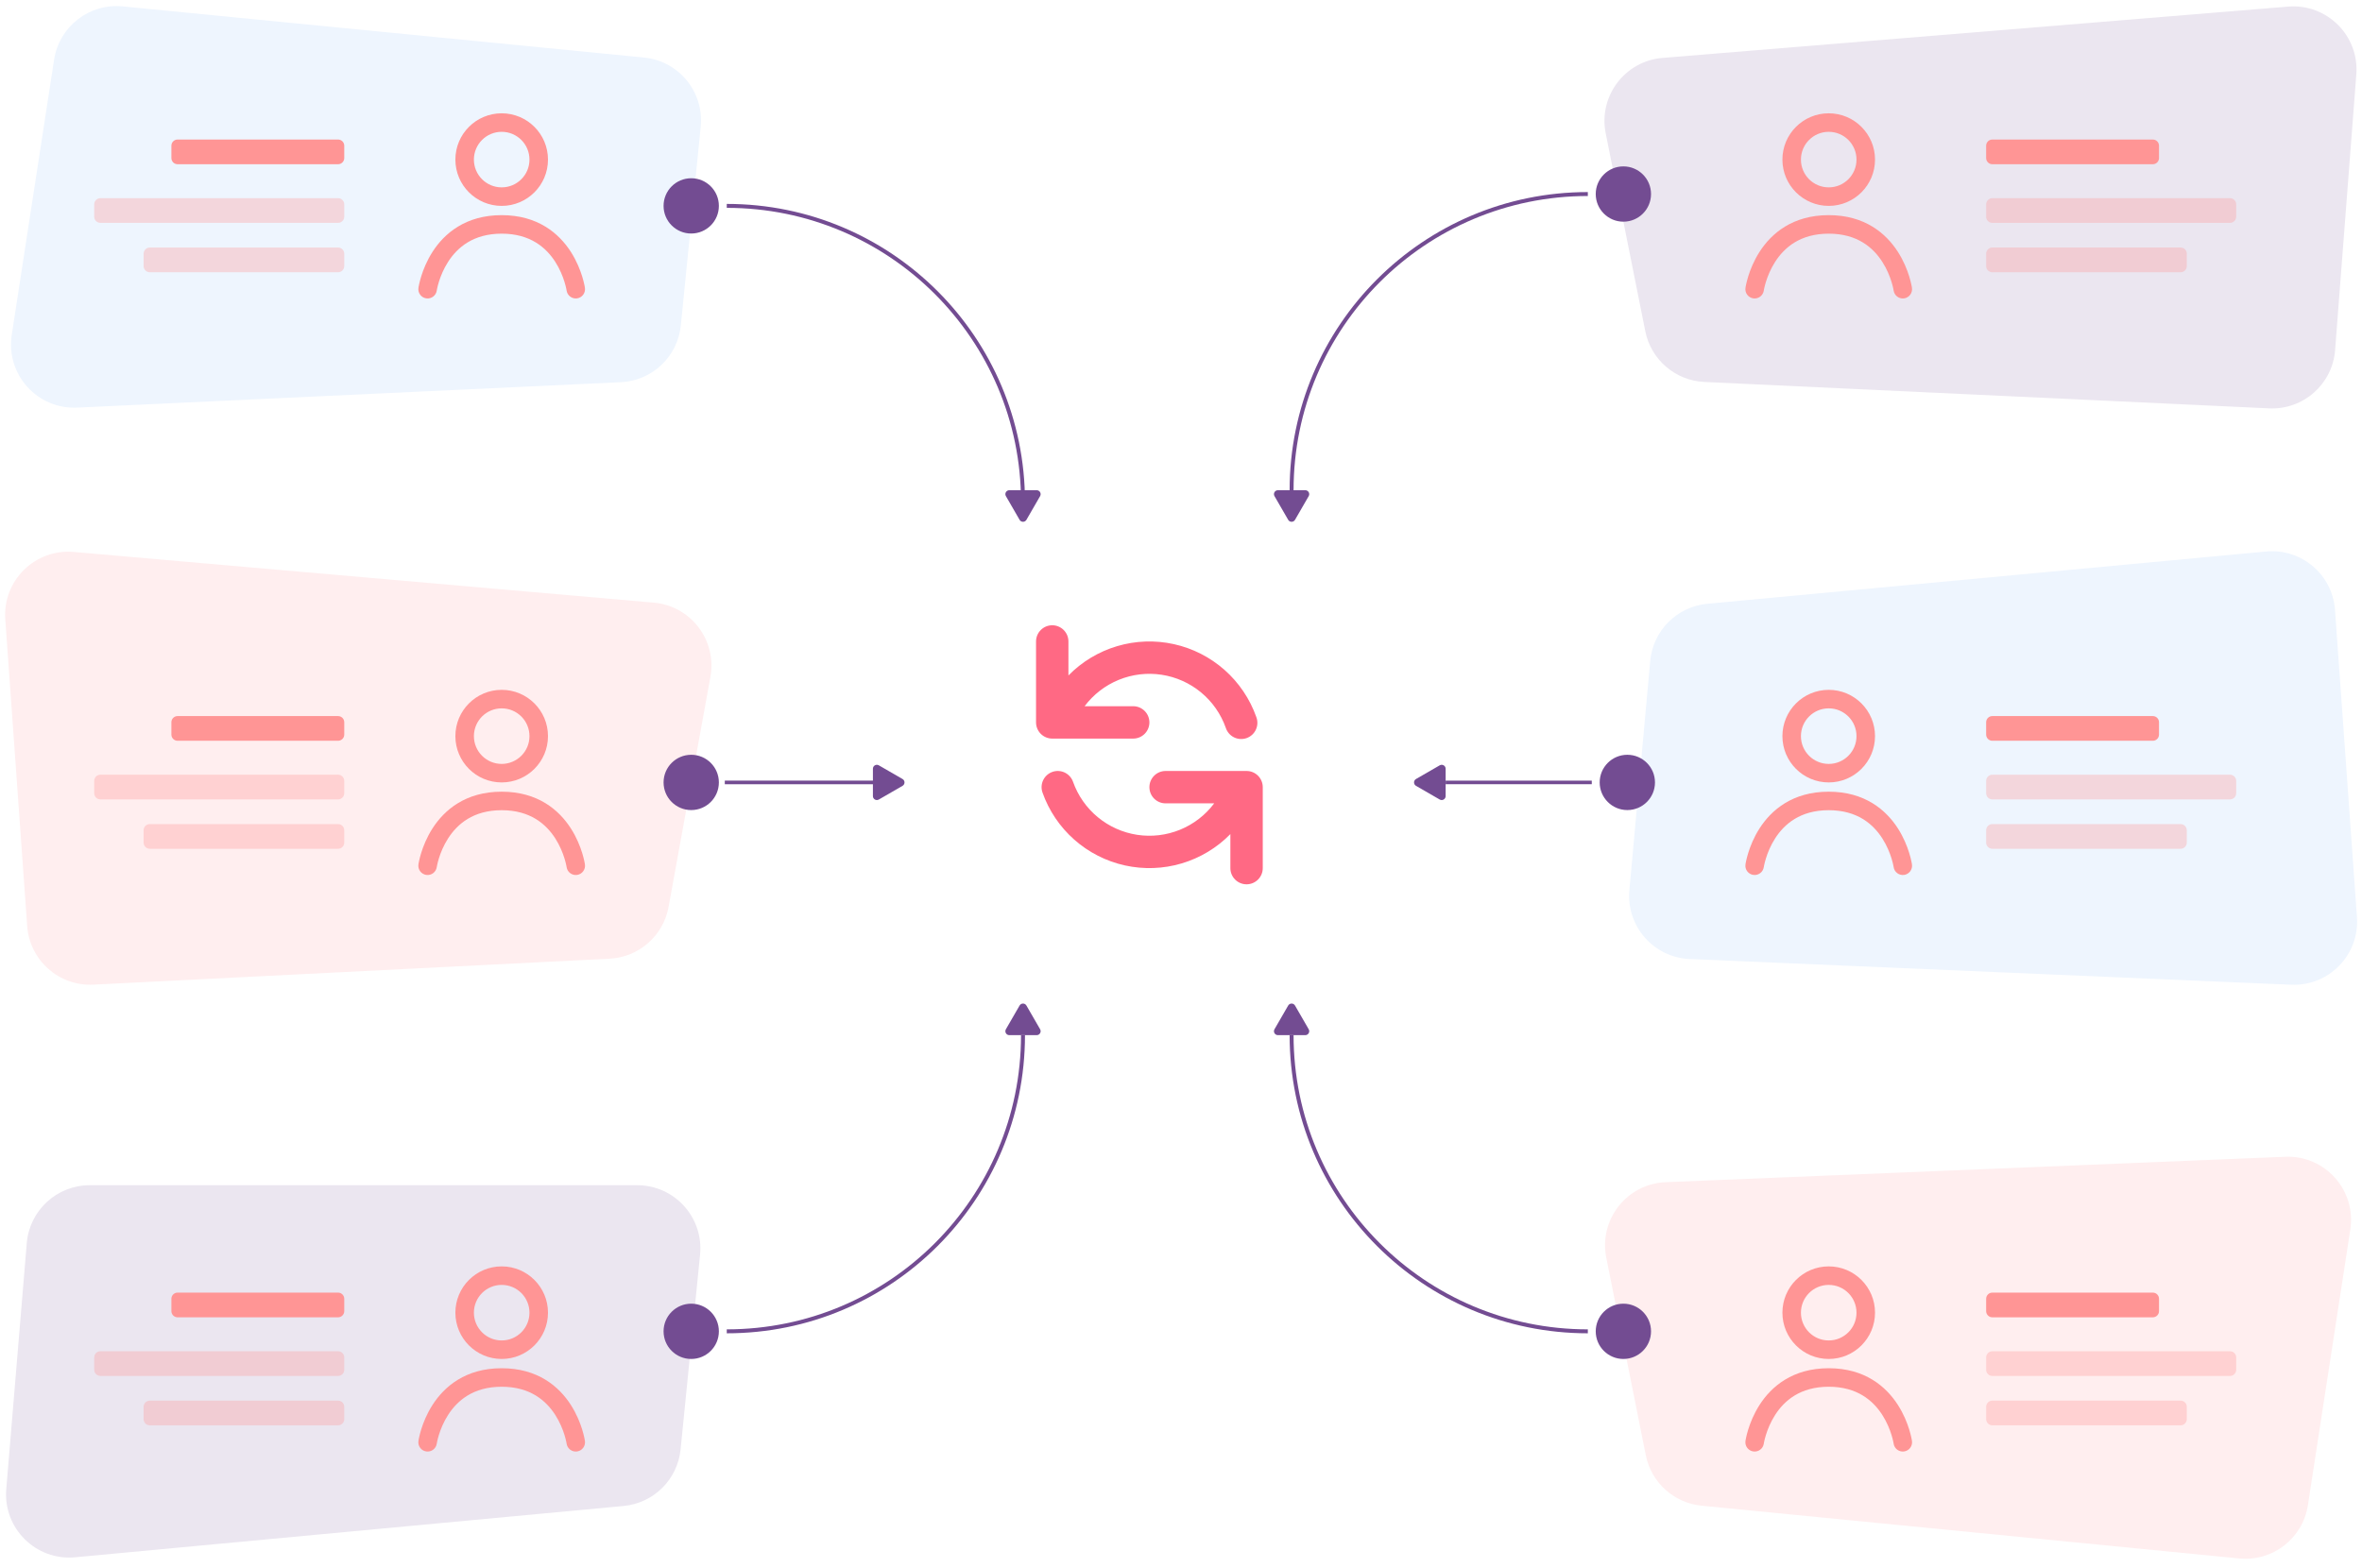
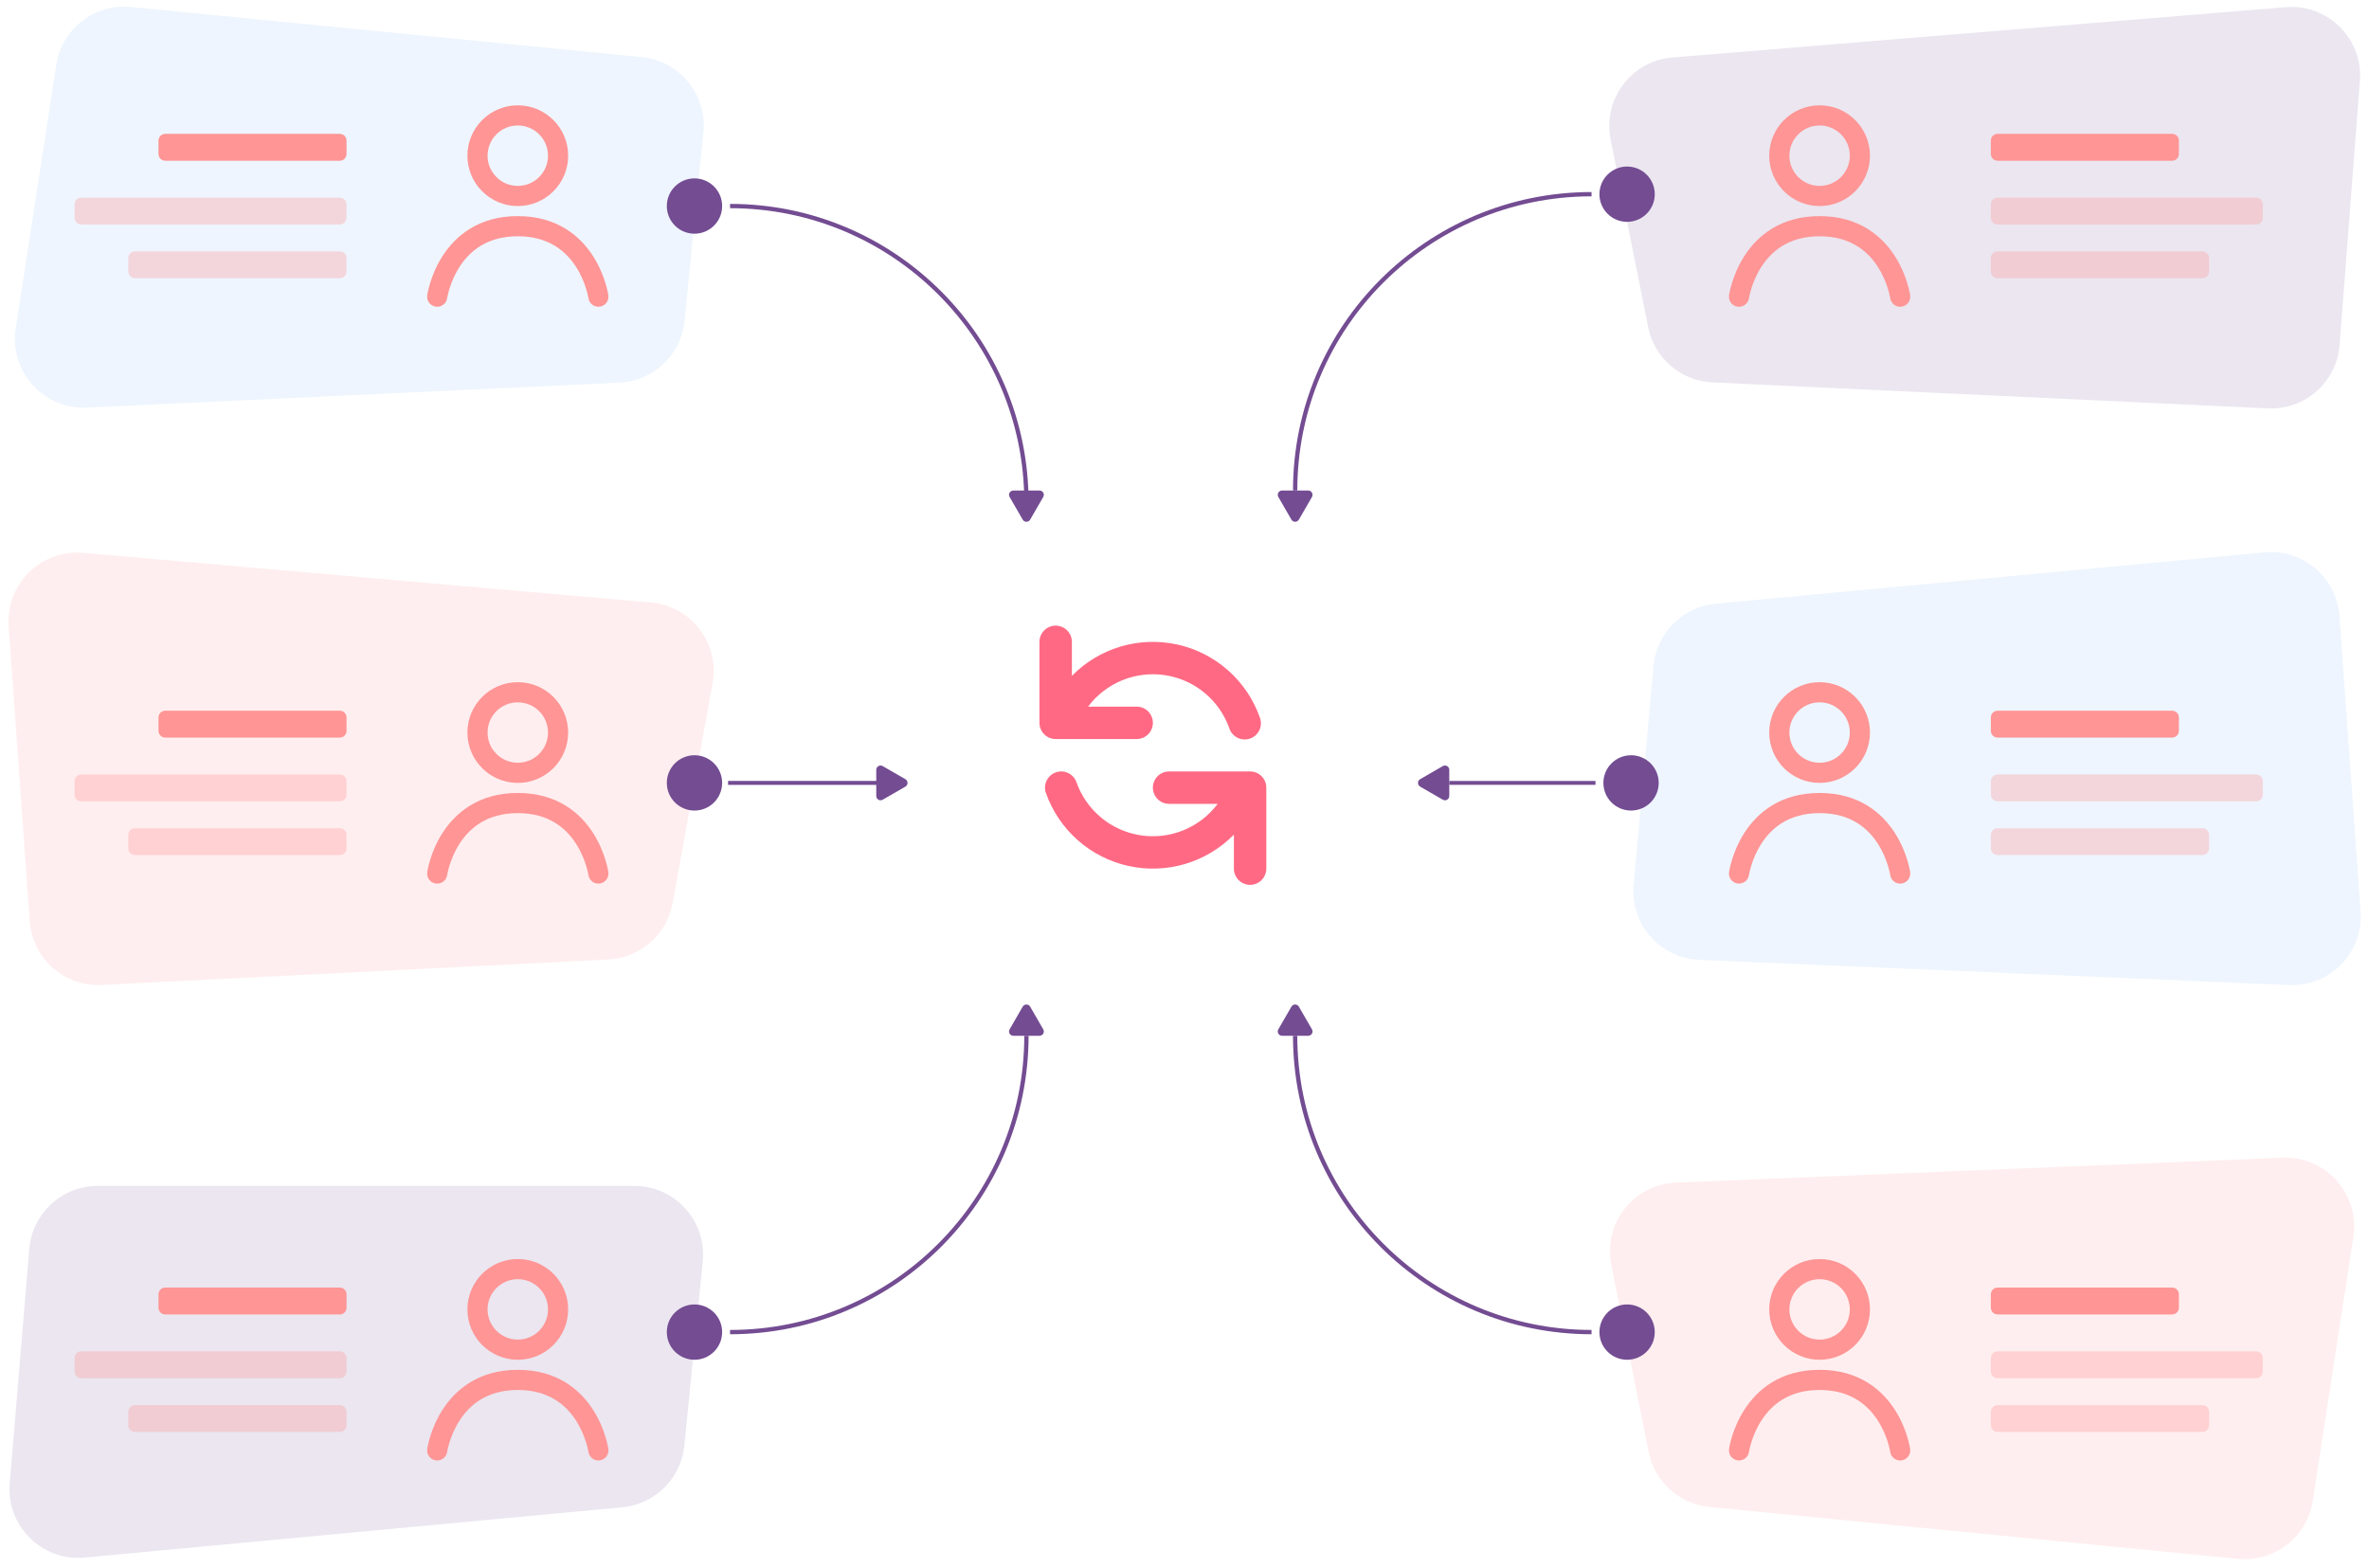
- <svg xmlns="http://www.w3.org/2000/svg" width="598" height="397" viewBox="0 0 598 397" fill="none">
-   <path d="M406.523 33.752C404.647 24.371 411.369 15.451 420.904 14.668L579.3 1.672C589.112 0.867 597.316 9.029 596.561 18.845L591.191 88.656C590.527 97.28 583.13 103.816 574.49 103.412L431.489 96.722C424.151 96.378 417.989 91.081 416.548 83.877L406.523 33.752Z" fill="#EBE6F0" />
-   <path d="M177.405 32.087C178.285 23.283 171.853 15.436 163.047 14.571L31.074 1.617C22.619 0.787 14.989 6.71 13.697 15.107L2.974 84.808C1.436 94.8 9.437 103.696 19.535 103.223L157.202 96.783C165.128 96.412 171.585 90.288 172.374 82.392L177.405 32.087Z" fill="#EEF5FE" />
-   <path d="M417.796 167.38C418.494 159.704 424.565 153.616 432.24 152.898L573.715 139.661C582.651 138.825 590.526 145.5 591.165 154.451L596.722 232.245C597.403 241.779 589.628 249.779 580.079 249.371L427.77 242.855C418.641 242.464 411.692 234.521 412.52 225.421L417.796 167.38Z" fill="#EEF5FE" />
-   <path d="M179.86 171.41C181.545 162.14 174.897 153.429 165.511 152.608L18.69 139.771C8.883 138.914 0.635 147.031 1.337 156.85L6.884 234.51C7.504 243.193 14.953 249.787 23.647 249.35L154.331 242.775C161.752 242.401 167.94 236.968 169.269 229.657L179.86 171.41Z" fill="#FFEEEF" />
-   <path d="M406.671 318.494C404.744 308.855 411.883 299.773 421.705 299.37L578.574 292.934C588.638 292.521 596.575 301.398 595.044 311.354L584.303 381.167C583.011 389.564 575.382 395.488 566.926 394.658L430.801 381.296C423.791 380.608 418.056 375.417 416.675 368.51L406.671 318.494Z" fill="#FFEEEF" />
-   <path d="M177.241 317.729C178.183 308.31 170.786 300.137 161.32 300.137H22.722C14.401 300.137 7.468 306.516 6.777 314.808L1.587 377.098C0.759 387.024 9.105 395.285 19.022 394.357L157.881 381.365C165.501 380.652 171.55 374.642 172.311 367.026L177.241 317.729Z" fill="#EBE6F0" />
-   <path fill-rule="evenodd" clip-rule="evenodd" d="M474.709 40.415C474.709 46.889 469.46 52.137 462.986 52.137C456.512 52.137 451.263 46.889 451.263 40.415C451.263 33.94 456.512 28.692 462.986 28.692C469.46 28.692 474.709 33.94 474.709 40.415ZM470.019 40.415C470.019 44.299 466.87 47.448 462.986 47.448C459.101 47.448 455.952 44.299 455.952 40.415C455.952 36.53 459.101 33.381 462.986 33.381C466.87 33.381 470.019 36.53 470.019 40.415Z" fill="#FF9595" />
-   <path d="M446.551 73.572L446.553 73.559C446.556 73.54 446.561 73.507 446.569 73.46C446.586 73.367 446.614 73.219 446.655 73.024C446.739 72.634 446.878 72.061 447.093 71.367C447.525 69.97 448.252 68.126 449.426 66.3C451.727 62.721 455.738 59.171 462.986 59.171C470.234 59.171 474.246 62.721 476.546 66.3C477.721 68.126 478.448 69.97 478.88 71.367C479.095 72.061 479.234 72.634 479.317 73.024C479.359 73.219 479.387 73.367 479.403 73.46C479.411 73.507 479.417 73.54 479.42 73.559L479.422 73.572L479.422 73.576C479.608 74.854 480.794 75.742 482.074 75.559C483.356 75.376 484.246 74.188 484.063 72.906L481.742 73.238C484.063 72.906 484.063 72.905 484.063 72.904L484.063 72.901L484.062 72.894L484.059 72.876L484.051 72.823C484.044 72.779 484.034 72.72 484.021 72.647C483.995 72.5 483.957 72.296 483.902 72.041C483.793 71.534 483.621 70.825 483.359 69.98C482.839 68.3 481.954 66.041 480.491 63.764C477.516 59.137 472.15 54.482 462.986 54.482C453.822 54.482 448.456 59.137 445.482 63.764C444.018 66.041 443.133 68.3 442.613 69.98C442.352 70.825 442.179 71.534 442.07 72.041C442.016 72.296 441.977 72.5 441.951 72.647C441.939 72.72 441.929 72.779 441.922 72.823L441.914 72.876L441.911 72.894L441.91 72.901L441.909 72.904C441.909 72.905 441.909 72.906 444.23 73.238L441.909 72.906C441.726 74.188 442.617 75.376 443.899 75.559C445.178 75.742 446.364 74.854 446.55 73.576L446.551 73.572Z" fill="#FF9595" />
-   <rect x="502.844" y="35.335" width="43.764" height="6.252" rx="1.563" fill="#FF9595" />
-   <rect x="502.845" y="50.184" width="63.302" height="6.252" rx="1.563" fill="#FF9595" fill-opacity="0.32" />
-   <rect x="502.844" y="62.688" width="50.798" height="6.252" rx="1.563" fill="#FF9595" fill-opacity="0.32" />
-   <path fill-rule="evenodd" clip-rule="evenodd" d="M115.291 40.415C115.291 46.889 120.54 52.137 127.014 52.137C133.488 52.137 138.737 46.889 138.737 40.415C138.737 33.94 133.488 28.692 127.014 28.692C120.54 28.692 115.291 33.94 115.291 40.415ZM119.981 40.415C119.981 44.299 123.13 47.448 127.014 47.448C130.899 47.448 134.048 44.299 134.048 40.415C134.048 36.53 130.899 33.381 127.014 33.381C123.13 33.381 119.981 36.53 119.981 40.415Z" fill="#FF9595" />
-   <path d="M143.449 73.572L143.447 73.559C143.444 73.54 143.439 73.507 143.431 73.46C143.414 73.367 143.386 73.219 143.345 73.024C143.261 72.634 143.122 72.061 142.907 71.367C142.475 69.97 141.748 68.126 140.574 66.3C138.273 62.721 134.262 59.171 127.014 59.171C119.766 59.171 115.754 62.721 113.454 66.3C112.279 68.126 111.552 69.97 111.12 71.367C110.905 72.061 110.766 72.634 110.683 73.024C110.641 73.219 110.613 73.367 110.597 73.46C110.589 73.507 110.583 73.54 110.58 73.559L110.578 73.572L110.578 73.576C110.392 74.854 109.206 75.742 107.926 75.559C106.644 75.376 105.754 74.188 105.937 72.906L108.258 73.238C105.937 72.906 105.937 72.905 105.937 72.904L105.937 72.901L105.938 72.894L105.941 72.876L105.949 72.823C105.956 72.779 105.966 72.72 105.979 72.647C106.005 72.5 106.043 72.296 106.098 72.041C106.207 71.534 106.379 70.825 106.641 69.98C107.161 68.3 108.046 66.041 109.509 63.764C112.484 59.137 117.85 54.482 127.014 54.482C136.178 54.482 141.544 59.137 144.518 63.764C145.982 66.041 146.867 68.3 147.387 69.98C147.648 70.825 147.821 71.534 147.93 72.041C147.984 72.296 148.023 72.5 148.049 72.647C148.061 72.72 148.071 72.779 148.078 72.823L148.086 72.876L148.089 72.894L148.09 72.901L148.091 72.904C148.091 72.905 148.091 72.906 145.77 73.238L148.091 72.906C148.274 74.188 147.383 75.376 146.101 75.559C144.822 75.742 143.636 74.854 143.45 73.576L143.449 73.572Z" fill="#FF9595" />
-   <rect width="43.764" height="6.252" rx="1.563" transform="matrix(-1 0 0 1 87.1558 35.3348)" fill="#FF9595" />
-   <rect width="63.302" height="6.252" rx="1.563" transform="matrix(-1 0 0 1 87.1553 50.1835)" fill="#FF9595" fill-opacity="0.32" />
-   <rect width="50.798" height="6.252" rx="1.563" transform="matrix(-1 0 0 1 87.1558 62.6875)" fill="#FF9595" fill-opacity="0.32" />
-   <path fill-rule="evenodd" clip-rule="evenodd" d="M474.709 186.415C474.709 192.889 469.46 198.137 462.986 198.137C456.512 198.137 451.263 192.889 451.263 186.415C451.263 179.94 456.512 174.692 462.986 174.692C469.46 174.692 474.709 179.94 474.709 186.415ZM470.019 186.415C470.019 190.299 466.87 193.448 462.986 193.448C459.101 193.448 455.952 190.299 455.952 186.415C455.952 182.53 459.101 179.381 462.986 179.381C466.87 179.381 470.019 182.53 470.019 186.415Z" fill="#FF9595" />
-   <path d="M446.551 219.571L446.553 219.559C446.556 219.54 446.561 219.507 446.569 219.46C446.586 219.367 446.614 219.219 446.655 219.024C446.739 218.634 446.878 218.061 447.093 217.367C447.525 215.97 448.252 214.126 449.426 212.3C451.727 208.721 455.738 205.171 462.986 205.171C470.234 205.171 474.246 208.721 476.546 212.3C477.721 214.126 478.448 215.97 478.88 217.367C479.095 218.061 479.234 218.634 479.317 219.024C479.359 219.219 479.387 219.367 479.403 219.46C479.411 219.507 479.417 219.54 479.42 219.559L479.422 219.571L479.422 219.576C479.608 220.854 480.794 221.742 482.074 221.559C483.356 221.376 484.246 220.188 484.063 218.906L481.742 219.238C484.063 218.906 484.063 218.905 484.063 218.904L484.063 218.901L484.062 218.894L484.059 218.876L484.051 218.823C484.044 218.779 484.034 218.72 484.021 218.647C483.995 218.5 483.957 218.296 483.902 218.041C483.793 217.534 483.621 216.825 483.359 215.98C482.839 214.3 481.954 212.041 480.491 209.764C477.516 205.137 472.15 200.482 462.986 200.482C453.822 200.482 448.456 205.137 445.482 209.764C444.018 212.041 443.133 214.3 442.613 215.98C442.352 216.825 442.179 217.534 442.07 218.041C442.016 218.296 441.977 218.5 441.951 218.647C441.939 218.72 441.929 218.779 441.922 218.823L441.914 218.876L441.911 218.894L441.91 218.901L441.909 218.904C441.909 218.905 441.909 218.906 444.23 219.238L441.909 218.906C441.726 220.188 442.617 221.376 443.899 221.559C445.178 221.742 446.364 220.854 446.55 219.575L446.551 219.571Z" fill="#FF9595" />
-   <rect x="502.844" y="181.335" width="43.764" height="6.252" rx="1.563" fill="#FF9595" />
-   <rect x="502.845" y="196.183" width="63.302" height="6.252" rx="1.563" fill="#FF9595" fill-opacity="0.32" />
-   <rect x="502.844" y="208.688" width="50.798" height="6.252" rx="1.563" fill="#FF9595" fill-opacity="0.32" />
-   <path fill-rule="evenodd" clip-rule="evenodd" d="M115.291 186.415C115.291 192.889 120.54 198.137 127.014 198.137C133.488 198.137 138.737 192.889 138.737 186.415C138.737 179.94 133.488 174.692 127.014 174.692C120.54 174.692 115.291 179.94 115.291 186.415ZM119.981 186.415C119.981 190.299 123.13 193.448 127.014 193.448C130.899 193.448 134.048 190.299 134.048 186.415C134.048 182.53 130.899 179.381 127.014 179.381C123.13 179.381 119.981 182.53 119.981 186.415Z" fill="#FF9595" />
-   <path d="M143.449 219.571L143.447 219.559C143.444 219.54 143.439 219.507 143.431 219.46C143.414 219.367 143.386 219.219 143.345 219.024C143.261 218.634 143.122 218.061 142.907 217.367C142.475 215.97 141.748 214.126 140.574 212.3C138.273 208.721 134.262 205.171 127.014 205.171C119.766 205.171 115.754 208.721 113.454 212.3C112.279 214.126 111.552 215.97 111.12 217.367C110.905 218.061 110.766 218.634 110.683 219.024C110.641 219.219 110.613 219.367 110.597 219.46C110.589 219.507 110.583 219.54 110.58 219.559L110.578 219.571L110.578 219.576C110.392 220.854 109.206 221.742 107.926 221.559C106.644 221.376 105.754 220.188 105.937 218.906L108.258 219.238C105.937 218.906 105.937 218.905 105.937 218.904L105.937 218.901L105.938 218.894L105.941 218.876L105.949 218.823C105.956 218.779 105.966 218.72 105.979 218.647C106.005 218.5 106.043 218.296 106.098 218.041C106.207 217.534 106.379 216.825 106.641 215.98C107.161 214.3 108.046 212.041 109.509 209.764C112.484 205.137 117.85 200.482 127.014 200.482C136.178 200.482 141.544 205.137 144.518 209.764C145.982 212.041 146.867 214.3 147.387 215.98C147.648 216.825 147.821 217.534 147.93 218.041C147.984 218.296 148.023 218.5 148.049 218.647C148.061 218.72 148.071 218.779 148.078 218.823L148.086 218.876L148.089 218.894L148.09 218.901L148.091 218.904C148.091 218.905 148.091 218.906 145.77 219.238L148.091 218.906C148.274 220.188 147.383 221.376 146.101 221.559C144.822 221.742 143.636 220.854 143.45 219.575L143.449 219.571Z" fill="#FF9595" />
-   <rect width="43.764" height="6.252" rx="1.563" transform="matrix(-1 0 0 1 87.1558 181.335)" fill="#FF9595" />
-   <rect width="63.302" height="6.252" rx="1.563" transform="matrix(-1 0 0 1 87.1553 196.183)" fill="#FF9595" fill-opacity="0.32" />
-   <rect width="50.798" height="6.252" rx="1.563" transform="matrix(-1 0 0 1 87.1558 208.688)" fill="#FF9595" fill-opacity="0.32" />
-   <path fill-rule="evenodd" clip-rule="evenodd" d="M474.709 332.415C474.709 338.889 469.46 344.137 462.986 344.137C456.512 344.137 451.263 338.889 451.263 332.415C451.263 325.94 456.512 320.692 462.986 320.692C469.46 320.692 474.709 325.94 474.709 332.415ZM470.019 332.415C470.019 336.299 466.87 339.448 462.986 339.448C459.101 339.448 455.952 336.299 455.952 332.415C455.952 328.53 459.101 325.381 462.986 325.381C466.87 325.381 470.019 328.53 470.019 332.415Z" fill="#FF9595" />
-   <path d="M446.551 365.571L446.553 365.559C446.556 365.54 446.561 365.507 446.569 365.46C446.586 365.367 446.614 365.219 446.655 365.024C446.739 364.634 446.878 364.061 447.093 363.367C447.525 361.97 448.252 360.126 449.426 358.3C451.727 354.721 455.738 351.171 462.986 351.171C470.234 351.171 474.246 354.721 476.546 358.3C477.721 360.126 478.448 361.97 478.88 363.367C479.095 364.061 479.234 364.634 479.317 365.024C479.359 365.219 479.387 365.367 479.403 365.46C479.411 365.507 479.417 365.54 479.42 365.559L479.422 365.571L479.422 365.576C479.608 366.854 480.794 367.742 482.074 367.559C483.356 367.376 484.246 366.188 484.063 364.906L481.742 365.238C484.063 364.906 484.063 364.905 484.063 364.904L484.063 364.901L484.062 364.894L484.059 364.876L484.051 364.823C484.044 364.779 484.034 364.72 484.021 364.647C483.995 364.5 483.957 364.296 483.902 364.041C483.793 363.534 483.621 362.825 483.359 361.98C482.839 360.3 481.954 358.041 480.491 355.764C477.516 351.137 472.15 346.482 462.986 346.482C453.822 346.482 448.456 351.137 445.482 355.764C444.018 358.041 443.133 360.3 442.613 361.98C442.352 362.825 442.179 363.534 442.07 364.041C442.016 364.296 441.977 364.5 441.951 364.647C441.939 364.72 441.929 364.779 441.922 364.823L441.914 364.876L441.911 364.894L441.91 364.901L441.909 364.904C441.909 364.905 441.909 364.906 444.23 365.238L441.909 364.906C441.726 366.188 442.617 367.376 443.899 367.559C445.178 367.742 446.364 366.854 446.55 365.575L446.551 365.571Z" fill="#FF9595" />
-   <rect x="502.844" y="327.335" width="43.764" height="6.252" rx="1.563" fill="#FF9595" />
-   <rect x="502.845" y="342.183" width="63.302" height="6.252" rx="1.563" fill="#FF9595" fill-opacity="0.32" />
-   <rect x="502.844" y="354.688" width="50.798" height="6.252" rx="1.563" fill="#FF9595" fill-opacity="0.32" />
-   <path fill-rule="evenodd" clip-rule="evenodd" d="M115.291 332.415C115.291 338.889 120.54 344.137 127.014 344.137C133.488 344.137 138.737 338.889 138.737 332.415C138.737 325.94 133.488 320.692 127.014 320.692C120.54 320.692 115.291 325.94 115.291 332.415ZM119.981 332.415C119.981 336.299 123.13 339.448 127.014 339.448C130.899 339.448 134.048 336.299 134.048 332.415C134.048 328.53 130.899 325.381 127.014 325.381C123.13 325.381 119.981 328.53 119.981 332.415Z" fill="#FF9595" />
-   <path d="M143.449 365.571L143.447 365.559C143.444 365.54 143.439 365.507 143.431 365.46C143.414 365.367 143.386 365.219 143.345 365.024C143.261 364.634 143.122 364.061 142.907 363.367C142.475 361.97 141.748 360.126 140.574 358.3C138.273 354.721 134.262 351.171 127.014 351.171C119.766 351.171 115.754 354.721 113.454 358.3C112.279 360.126 111.552 361.97 111.12 363.367C110.905 364.061 110.766 364.634 110.683 365.024C110.641 365.219 110.613 365.367 110.597 365.46C110.589 365.507 110.583 365.54 110.58 365.559L110.578 365.571L110.578 365.576C110.392 366.854 109.206 367.742 107.926 367.559C106.644 367.376 105.754 366.188 105.937 364.906L108.258 365.238C105.937 364.906 105.937 364.905 105.937 364.904L105.937 364.901L105.938 364.894L105.941 364.876L105.949 364.823C105.956 364.779 105.966 364.72 105.979 364.647C106.005 364.5 106.043 364.296 106.098 364.041C106.207 363.534 106.379 362.825 106.641 361.98C107.161 360.3 108.046 358.041 109.509 355.764C112.484 351.137 117.85 346.482 127.014 346.482C136.178 346.482 141.544 351.137 144.518 355.764C145.982 358.041 146.867 360.3 147.387 361.98C147.648 362.825 147.821 363.534 147.93 364.041C147.984 364.296 148.023 364.5 148.049 364.647C148.061 364.72 148.071 364.779 148.078 364.823L148.086 364.876L148.089 364.894L148.09 364.901L148.091 364.904C148.091 364.905 148.091 364.906 145.77 365.238L148.091 364.906C148.274 366.188 147.383 367.376 146.101 367.559C144.822 367.742 143.636 366.854 143.45 365.575L143.449 365.571Z" fill="#FF9595" />
-   <rect width="43.764" height="6.252" rx="1.563" transform="matrix(-1 0 0 1 87.1558 327.335)" fill="#FF9595" />
-   <rect width="63.302" height="6.252" rx="1.563" transform="matrix(-1 0 0 1 87.1553 342.183)" fill="#FF9595" fill-opacity="0.32" />
-   <rect width="50.798" height="6.252" rx="1.563" transform="matrix(-1 0 0 1 87.1558 354.688)" fill="#FF9595" fill-opacity="0.32" />
-   <path fill-rule="evenodd" clip-rule="evenodd" d="M266.4 158.337C267.487 158.337 268.53 158.769 269.299 159.538C270.068 160.307 270.5 161.35 270.5 162.437V171.051C273.911 167.571 278.152 165.017 282.823 163.629C287.495 162.241 292.442 162.065 297.2 163.118C301.958 164.17 306.37 166.416 310.02 169.645C313.67 172.873 316.438 176.978 318.064 181.572C318.261 182.083 318.354 182.629 318.336 183.177C318.319 183.725 318.192 184.264 317.962 184.762C317.733 185.26 317.406 185.707 317.001 186.076C316.596 186.446 316.121 186.73 315.604 186.913C315.087 187.095 314.539 187.172 313.992 187.139C313.445 187.106 312.91 186.964 312.418 186.721C311.927 186.477 311.49 186.138 311.132 185.723C310.774 185.307 310.503 184.824 310.335 184.302C309.098 180.804 306.934 177.708 304.075 175.342C301.217 172.977 297.77 171.431 294.102 170.87C290.434 170.309 286.682 170.754 283.247 172.157C279.812 173.56 276.822 175.869 274.596 178.837H286.9C287.987 178.837 289.03 179.269 289.799 180.038C290.568 180.807 291 181.85 291 182.937C291 184.025 290.568 185.067 289.799 185.836C289.03 186.605 287.987 187.037 286.9 187.037H266.4C265.312 187.037 264.27 186.605 263.501 185.836C262.732 185.067 262.3 184.025 262.3 182.937V162.437C262.3 161.35 262.732 160.307 263.501 159.538C264.27 158.769 265.312 158.337 266.4 158.337ZM266.433 195.471C266.94 195.292 267.478 195.214 268.016 195.243C268.554 195.271 269.081 195.406 269.566 195.638C270.052 195.87 270.488 196.196 270.847 196.596C271.207 196.997 271.485 197.464 271.664 197.972C272.902 201.47 275.065 204.567 277.924 206.932C280.783 209.298 284.23 210.843 287.898 211.404C291.566 211.965 295.317 211.52 298.752 210.117C302.187 208.714 305.177 206.405 307.404 203.437H295.1C294.012 203.437 292.97 203.005 292.201 202.236C291.432 201.467 291 200.425 291 199.337C291 198.25 291.432 197.207 292.201 196.438C292.97 195.669 294.012 195.237 295.1 195.237H315.6C316.687 195.237 317.73 195.669 318.499 196.438C319.268 197.207 319.7 198.25 319.7 199.337V219.837C319.7 220.925 319.268 221.967 318.499 222.736C317.73 223.505 316.687 223.937 315.6 223.937C314.512 223.937 313.47 223.505 312.701 222.736C311.932 221.967 311.5 220.925 311.5 219.837V211.223C308.088 214.703 303.847 217.257 299.176 218.645C294.505 220.033 289.557 220.209 284.799 219.157C280.041 218.104 275.63 215.858 271.98 212.629C268.329 209.401 265.561 205.296 263.936 200.702C263.756 200.195 263.679 199.657 263.707 199.119C263.736 198.581 263.87 198.054 264.103 197.569C264.335 197.083 264.661 196.648 265.061 196.288C265.461 195.928 265.929 195.65 266.437 195.471H266.433Z" fill="#FF6984" />
-   <circle cx="175" cy="52.137" r="7" fill="#734C92" />
-   <path d="M184 52.137C225.421 52.137 259 85.716 259 127.137" stroke="#734C92" />
-   <path d="M259.866 131.637C259.481 132.304 258.519 132.304 258.134 131.637L254.67 125.637C254.285 124.971 254.766 124.137 255.536 124.137L262.464 124.137C263.234 124.137 263.715 124.971 263.33 125.637L259.866 131.637Z" fill="#734C92" />
-   <circle r="7" transform="matrix(4.37114e-08 -1 -1 -4.37114e-08 175 337.137)" fill="#734C92" />
-   <path d="M184 337.137C225.421 337.137 259 303.559 259 262.137" stroke="#734C92" />
-   <path d="M258.134 254.637C258.519 253.971 259.481 253.971 259.866 254.637L263.33 260.637C263.715 261.304 263.234 262.137 262.464 262.137H255.536C254.766 262.137 254.285 261.304 254.67 260.637L258.134 254.637Z" fill="#734C92" />
-   <circle cx="175" cy="198.137" r="7" fill="#734C92" />
-   <path d="M183.5 198.137H222" stroke="#734C92" stroke-width="0.92" />
-   <path d="M228.5 197.271C229.167 197.656 229.167 198.618 228.5 199.003L222.5 202.467C221.833 202.852 221 202.371 221 201.601L221 194.673C221 193.903 221.833 193.422 222.5 193.807L228.5 197.271Z" fill="#734C92" />
-   <circle cx="412" cy="198.137" r="7" fill="#734C92" />
-   <path d="M366 198.137H403" stroke="#734C92" stroke-width="0.902" />
-   <path d="M358.5 199.003C357.833 198.618 357.833 197.656 358.5 197.271L364.5 193.807C365.167 193.422 366 193.903 366 194.673L366 201.601C366 202.371 365.167 202.852 364.5 202.467L358.5 199.003Z" fill="#734C92" />
-   <circle cx="411" cy="337.137" r="7" transform="rotate(-90 411 337.137)" fill="#734C92" />
-   <path d="M402 337.137C360.579 337.137 327 303.559 327 262.137" stroke="#734C92" />
-   <path d="M326.134 254.637C326.519 253.971 327.481 253.971 327.866 254.637L331.33 260.637C331.715 261.304 331.234 262.137 330.464 262.137H323.536C322.766 262.137 322.285 261.304 322.67 260.637L326.134 254.637Z" fill="#734C92" />
-   <circle cx="411" cy="49.137" r="7" fill="#734C92" />
-   <path d="M327 124.137C327 82.716 360.579 49.137 402 49.137" stroke="#734C92" />
-   <path d="M327.866 131.637C327.481 132.304 326.519 132.304 326.134 131.637L322.67 125.637C322.285 124.971 322.766 124.137 323.536 124.137L330.464 124.137C331.234 124.137 331.715 124.971 331.33 125.637L327.866 131.637Z" fill="#734C92" />
+ <svg xmlns="http://www.w3.org/2000/svg" width="500" height="331" viewBox="0 0 550 365" fill="none">
+   <path d="M374.175 32.468C372.299 23.087 379.021 14.166 388.556 13.384L531.3 1.672C541.112 0.867 549.316 9.029 548.561 18.845L543.833 80.308C543.17 88.933 535.773 95.468 527.133 95.064L397.858 89.016C390.519 88.672 384.357 83.375 382.916 76.171L374.175 32.468Z" fill="#EBE6F0" />
+   <path d="M163.037 30.803C163.918 21.998 157.485 14.151 148.68 13.287L29.79 1.617C21.334 0.787 13.705 6.71 12.413 15.107L2.974 76.46C1.437 86.452 9.437 95.348 19.536 94.875L143.476 89.077C151.402 88.706 157.859 82.582 158.649 74.687L163.037 30.803Z" fill="#EEF5FE" />
+   <path d="M384.164 155.019C384.862 147.343 390.934 141.255 398.608 140.537L526.358 128.584C535.293 127.748 543.168 134.423 543.808 143.374L548.722 212.178C549.403 221.712 541.628 229.712 532.079 229.304L394.78 223.43C385.651 223.039 378.703 215.096 379.53 205.996L384.164 155.019Z" fill="#EEF5FE" />
+   <path d="M165.171 159.048C166.856 149.779 160.208 141.068 150.822 140.247L18.69 128.694C8.883 127.837 0.635 135.954 1.337 145.774L6.242 214.443C6.862 223.127 14.311 229.721 23.005 229.283L140.927 223.35C148.348 222.977 154.535 217.543 155.864 210.232L165.171 159.048Z" fill="#FFEEEF" />
+   <path d="M374.324 294.414C372.396 284.775 379.535 275.693 389.357 275.29L530.574 269.496C540.638 269.083 548.575 277.96 547.044 287.916L537.588 349.381C536.296 357.778 528.666 363.702 520.211 362.872L397.169 350.794C390.159 350.106 384.424 344.915 383.043 338.008L374.324 294.414Z" fill="#FFEEEF" />
+   <path d="M162.873 293.649C163.815 284.23 156.418 276.057 146.953 276.057H22.08C13.759 276.057 6.827 282.435 6.135 290.728L1.587 345.312C0.76 355.238 9.105 363.499 19.022 362.571L144.156 350.863C151.776 350.15 157.824 344.14 158.586 336.525L162.873 293.649Z" fill="#EBE6F0" />
+   <path fill-rule="evenodd" clip-rule="evenodd" d="M434.535 36.241C434.535 42.715 429.286 47.963 422.812 47.963C416.338 47.963 411.09 42.715 411.09 36.241C411.09 29.767 416.338 24.518 422.812 24.518C429.286 24.518 434.535 29.767 434.535 36.241ZM429.846 36.241C429.846 40.125 426.697 43.274 422.812 43.274C418.928 43.274 415.779 40.125 415.779 36.241C415.779 32.356 418.928 29.207 422.812 29.207C426.697 29.207 429.846 32.356 429.846 36.241Z" fill="#FF9595" />
+   <path d="M406.377 69.398L406.379 69.385C406.382 69.367 406.387 69.333 406.396 69.287C406.412 69.193 406.44 69.045 406.482 68.85C406.565 68.46 406.704 67.887 406.919 67.193C407.351 65.796 408.078 63.952 409.252 62.126C411.553 58.547 415.565 54.997 422.812 54.997C430.06 54.997 434.072 58.547 436.373 62.126C437.547 63.952 438.274 65.796 438.706 67.193C438.921 67.887 439.06 68.46 439.143 68.85C439.185 69.045 439.213 69.193 439.229 69.287C439.238 69.333 439.243 69.367 439.246 69.385L439.248 69.398L439.248 69.402C439.434 70.68 440.62 71.568 441.9 71.385C443.182 71.202 444.073 70.014 443.889 68.733L441.569 69.064C443.889 68.733 443.889 68.731 443.889 68.73L443.889 68.727L443.888 68.721L443.885 68.703L443.877 68.649C443.87 68.605 443.86 68.546 443.847 68.473C443.821 68.326 443.783 68.122 443.728 67.868C443.619 67.36 443.447 66.651 443.185 65.806C442.665 64.126 441.78 61.867 440.317 59.59C437.343 54.964 431.976 50.308 422.812 50.308C413.649 50.308 408.282 54.964 405.308 59.59C403.844 61.867 402.96 64.126 402.439 65.806C402.178 66.651 402.005 67.36 401.897 67.868C401.842 68.122 401.803 68.326 401.778 68.473C401.765 68.546 401.755 68.605 401.748 68.649L401.74 68.703L401.737 68.721L401.736 68.727L401.736 68.73C401.735 68.731 401.735 68.733 404.056 69.064L401.735 68.733C401.552 70.014 402.443 71.202 403.725 71.385C405.004 71.568 406.19 70.68 406.376 69.402L406.377 69.398Z" fill="#FF9595" />
+   <rect x="462.67" y="31.161" width="43.764" height="6.252" rx="1.563" fill="#FF9595" />
+   <rect x="462.67" y="46.01" width="63.302" height="6.252" rx="1.563" fill="#FF9595" fill-opacity="0.32" />
+   <rect x="462.67" y="58.514" width="50.798" height="6.252" rx="1.563" fill="#FF9595" fill-opacity="0.32" />
+   <path fill-rule="evenodd" clip-rule="evenodd" d="M108.107 36.241C108.107 42.715 113.356 47.963 119.83 47.963C126.304 47.963 131.553 42.715 131.553 36.241C131.553 29.767 126.304 24.518 119.83 24.518C113.356 24.518 108.107 29.767 108.107 36.241ZM112.796 36.241C112.796 40.125 115.945 43.274 119.83 43.274C123.715 43.274 126.864 40.125 126.864 36.241C126.864 32.356 123.715 29.207 119.83 29.207C115.945 29.207 112.796 32.356 112.796 36.241Z" fill="#FF9595" />
+   <path d="M136.265 69.398L136.263 69.385C136.26 69.367 136.255 69.333 136.247 69.287C136.23 69.193 136.202 69.045 136.161 68.85C136.077 68.46 135.938 67.887 135.723 67.193C135.291 65.796 134.564 63.952 133.39 62.126C131.089 58.547 127.077 54.997 119.83 54.997C112.582 54.997 108.57 58.547 106.269 62.126C105.095 63.952 104.368 65.796 103.936 67.193C103.721 67.887 103.582 68.46 103.499 68.85C103.457 69.045 103.429 69.193 103.413 69.287C103.405 69.333 103.399 69.367 103.396 69.385L103.394 69.398L103.394 69.402C103.208 70.68 102.022 71.568 100.742 71.385C99.46 71.202 98.57 70.014 98.753 68.733L101.074 69.064C98.753 68.733 98.753 68.731 98.753 68.73L98.753 68.727L98.754 68.721L98.757 68.703L98.765 68.649C98.772 68.605 98.782 68.546 98.795 68.473C98.821 68.326 98.859 68.122 98.914 67.868C99.023 67.36 99.195 66.651 99.457 65.806C99.977 64.126 100.862 61.867 102.325 59.59C105.3 54.964 110.666 50.308 119.83 50.308C128.994 50.308 134.36 54.964 137.334 59.59C138.798 61.867 139.683 64.126 140.203 65.806C140.464 66.651 140.637 67.36 140.746 67.868C140.8 68.122 140.839 68.326 140.864 68.473C140.877 68.546 140.887 68.605 140.894 68.649L140.902 68.703L140.905 68.721L140.906 68.727L140.906 68.73C140.907 68.731 140.907 68.733 138.586 69.064L140.907 68.733C141.09 70.014 140.199 71.202 138.917 71.385C137.638 71.568 136.452 70.68 136.266 69.402L136.265 69.398Z" fill="#FF9595" />
+   <rect width="43.764" height="6.252" rx="1.563" transform="matrix(-1 0 0 1 79.9722 31.161)" fill="#FF9595" />
+   <rect width="63.302" height="6.252" rx="1.563" transform="matrix(-1 0 0 1 79.9717 46.0096)" fill="#FF9595" fill-opacity="0.32" />
+   <rect width="50.798" height="6.252" rx="1.563" transform="matrix(-1 0 0 1 79.9722 58.5137)" fill="#FF9595" fill-opacity="0.32" />
+   <path fill-rule="evenodd" clip-rule="evenodd" d="M434.535 170.522C434.535 176.996 429.286 182.244 422.812 182.244C416.338 182.244 411.09 176.996 411.09 170.522C411.09 164.047 416.338 158.799 422.812 158.799C429.286 158.799 434.535 164.047 434.535 170.522ZM429.846 170.522C429.846 174.406 426.697 177.555 422.812 177.555C418.928 177.555 415.779 174.406 415.779 170.522C415.779 166.637 418.928 163.488 422.812 163.488C426.697 163.488 429.846 166.637 429.846 170.522Z" fill="#FF9595" />
+   <path d="M406.377 203.679L406.379 203.666C406.382 203.647 406.387 203.614 406.396 203.567C406.412 203.474 406.44 203.326 406.482 203.131C406.565 202.741 406.704 202.168 406.919 201.474C407.351 200.077 408.078 198.233 409.252 196.407C411.553 192.828 415.565 189.278 422.812 189.278C430.06 189.278 434.072 192.828 436.373 196.407C437.547 198.233 438.274 200.077 438.706 201.474C438.921 202.168 439.06 202.741 439.143 203.131C439.185 203.326 439.213 203.474 439.229 203.567C439.238 203.614 439.243 203.647 439.246 203.666L439.248 203.679L439.248 203.683C439.434 204.961 440.62 205.849 441.9 205.666C443.182 205.483 444.073 204.295 443.889 203.013L441.569 203.345C443.889 203.013 443.889 203.012 443.889 203.011L443.889 203.008L443.888 203.001L443.885 202.983L443.877 202.93C443.87 202.886 443.86 202.827 443.847 202.754C443.821 202.607 443.783 202.403 443.728 202.148C443.619 201.641 443.447 200.932 443.185 200.087C442.665 198.407 441.78 196.148 440.317 193.871C437.343 189.244 431.976 184.589 422.812 184.589C413.649 184.589 408.282 189.244 405.308 193.871C403.844 196.148 402.96 198.407 402.439 200.087C402.178 200.932 402.005 201.641 401.897 202.148C401.842 202.403 401.803 202.607 401.778 202.754C401.765 202.827 401.755 202.886 401.748 202.93L401.74 202.983L401.737 203.001L401.736 203.008L401.736 203.011C401.735 203.012 401.735 203.013 404.056 203.345L401.735 203.013C401.552 204.295 402.443 205.483 403.725 205.666C405.004 205.849 406.19 204.961 406.376 203.683L406.377 203.679Z" fill="#FF9595" />
+   <rect x="462.67" y="165.442" width="43.764" height="6.252" rx="1.563" fill="#FF9595" />
+   <rect x="462.67" y="180.291" width="63.302" height="6.252" rx="1.563" fill="#FF9595" fill-opacity="0.32" />
+   <rect x="462.67" y="192.795" width="50.798" height="6.252" rx="1.563" fill="#FF9595" fill-opacity="0.32" />
+   <path fill-rule="evenodd" clip-rule="evenodd" d="M108.107 170.522C108.107 176.996 113.356 182.244 119.83 182.244C126.304 182.244 131.553 176.996 131.553 170.522C131.553 164.047 126.304 158.799 119.83 158.799C113.356 158.799 108.107 164.047 108.107 170.522ZM112.796 170.522C112.796 174.406 115.945 177.555 119.83 177.555C123.715 177.555 126.864 174.406 126.864 170.522C126.864 166.637 123.715 163.488 119.83 163.488C115.945 163.488 112.796 166.637 112.796 170.522Z" fill="#FF9595" />
+   <path d="M136.265 203.679L136.263 203.666C136.26 203.647 136.255 203.614 136.247 203.567C136.23 203.474 136.202 203.326 136.161 203.131C136.077 202.741 135.938 202.168 135.723 201.474C135.291 200.077 134.564 198.233 133.39 196.407C131.089 192.828 127.077 189.278 119.83 189.278C112.582 189.278 108.57 192.828 106.269 196.407C105.095 198.233 104.368 200.077 103.936 201.474C103.721 202.168 103.582 202.741 103.499 203.131C103.457 203.326 103.429 203.474 103.413 203.567C103.405 203.614 103.399 203.647 103.396 203.666L103.394 203.679L103.394 203.683C103.208 204.961 102.022 205.849 100.742 205.666C99.46 205.483 98.57 204.295 98.753 203.013L101.074 203.345C98.753 203.013 98.753 203.012 98.753 203.011L98.753 203.008L98.754 203.001L98.757 202.983L98.765 202.93C98.772 202.886 98.782 202.827 98.795 202.754C98.821 202.607 98.859 202.403 98.914 202.148C99.023 201.641 99.195 200.932 99.457 200.087C99.977 198.407 100.862 196.148 102.325 193.871C105.3 189.244 110.666 184.589 119.83 184.589C128.994 184.589 134.36 189.244 137.334 193.871C138.798 196.148 139.683 198.407 140.203 200.087C140.464 200.932 140.637 201.641 140.746 202.148C140.8 202.403 140.839 202.607 140.864 202.754C140.877 202.827 140.887 202.886 140.894 202.93L140.902 202.983L140.905 203.001L140.906 203.008L140.906 203.011C140.907 203.012 140.907 203.013 138.586 203.345L140.907 203.013C141.09 204.295 140.199 205.483 138.917 205.666C137.638 205.849 136.452 204.961 136.266 203.683L136.265 203.679Z" fill="#FF9595" />
+   <rect width="43.764" height="6.252" rx="1.563" transform="matrix(-1 0 0 1 79.9722 165.442)" fill="#FF9595" />
+   <rect width="63.302" height="6.252" rx="1.563" transform="matrix(-1 0 0 1 79.9717 180.291)" fill="#FF9595" fill-opacity="0.32" />
+   <rect width="50.798" height="6.252" rx="1.563" transform="matrix(-1 0 0 1 79.9722 192.795)" fill="#FF9595" fill-opacity="0.32" />
+   <path fill-rule="evenodd" clip-rule="evenodd" d="M434.535 304.803C434.535 311.277 429.286 316.525 422.812 316.525C416.338 316.525 411.09 311.277 411.09 304.803C411.09 298.328 416.338 293.08 422.812 293.08C429.286 293.08 434.535 298.328 434.535 304.803ZM429.846 304.803C429.846 308.687 426.697 311.836 422.812 311.836C418.928 311.836 415.779 308.687 415.779 304.803C415.779 300.918 418.928 297.769 422.812 297.769C426.697 297.769 429.846 300.918 429.846 304.803Z" fill="#FF9595" />
+   <path d="M406.377 337.96L406.379 337.947C406.382 337.928 406.387 337.895 406.396 337.848C406.412 337.755 406.44 337.607 406.482 337.412C406.565 337.022 406.704 336.449 406.919 335.755C407.351 334.358 408.078 332.514 409.252 330.688C411.553 327.109 415.565 323.559 422.812 323.559C430.06 323.559 434.072 327.109 436.373 330.688C437.547 332.514 438.274 334.358 438.706 335.755C438.921 336.449 439.06 337.022 439.143 337.412C439.185 337.607 439.213 337.755 439.229 337.848C439.238 337.895 439.243 337.928 439.246 337.947L439.248 337.96L439.248 337.964C439.434 339.242 440.62 340.13 441.9 339.947C443.182 339.764 444.073 338.576 443.889 337.294L441.569 337.626C443.889 337.294 443.889 337.293 443.889 337.292L443.889 337.289L443.888 337.282L443.885 337.264L443.877 337.211C443.87 337.167 443.86 337.108 443.847 337.035C443.821 336.888 443.783 336.684 443.728 336.43C443.619 335.922 443.447 335.213 443.185 334.368C442.665 332.688 441.78 330.429 440.317 328.152C437.343 323.525 431.976 318.87 422.812 318.87C413.649 318.87 408.282 323.525 405.308 328.152C403.844 330.429 402.96 332.688 402.439 334.368C402.178 335.213 402.005 335.922 401.897 336.43C401.842 336.684 401.803 336.888 401.778 337.035C401.765 337.108 401.755 337.167 401.748 337.211L401.74 337.264L401.737 337.282L401.736 337.289L401.736 337.292C401.735 337.293 401.735 337.294 404.056 337.626L401.735 337.294C401.552 338.576 402.443 339.764 403.725 339.947C405.004 340.13 406.19 339.242 406.376 337.964L406.377 337.96Z" fill="#FF9595" />
+   <rect x="462.67" y="299.723" width="43.764" height="6.252" rx="1.563" fill="#FF9595" />
+   <rect x="462.67" y="314.572" width="63.302" height="6.252" rx="1.563" fill="#FF9595" fill-opacity="0.32" />
+   <rect x="462.67" y="327.076" width="50.798" height="6.252" rx="1.563" fill="#FF9595" fill-opacity="0.32" />
+   <path fill-rule="evenodd" clip-rule="evenodd" d="M108.107 304.803C108.107 311.277 113.356 316.525 119.83 316.525C126.304 316.525 131.553 311.277 131.553 304.803C131.553 298.328 126.304 293.08 119.83 293.08C113.356 293.08 108.107 298.328 108.107 304.803ZM112.796 304.803C112.796 308.687 115.945 311.836 119.83 311.836C123.715 311.836 126.864 308.687 126.864 304.803C126.864 300.918 123.715 297.769 119.83 297.769C115.945 297.769 112.796 300.918 112.796 304.803Z" fill="#FF9595" />
+   <path d="M136.265 337.96L136.263 337.947C136.26 337.928 136.255 337.895 136.247 337.848C136.23 337.755 136.202 337.607 136.161 337.412C136.077 337.022 135.938 336.449 135.723 335.755C135.291 334.358 134.564 332.514 133.39 330.688C131.089 327.109 127.077 323.559 119.83 323.559C112.582 323.559 108.57 327.109 106.269 330.688C105.095 332.514 104.368 334.358 103.936 335.755C103.721 336.449 103.582 337.022 103.499 337.412C103.457 337.607 103.429 337.755 103.413 337.848C103.405 337.895 103.399 337.928 103.396 337.947L103.394 337.96L103.394 337.964C103.208 339.242 102.022 340.13 100.742 339.947C99.46 339.764 98.57 338.576 98.753 337.294L101.074 337.626C98.753 337.294 98.753 337.293 98.753 337.292L98.753 337.289L98.754 337.282L98.757 337.264L98.765 337.211C98.772 337.167 98.782 337.108 98.795 337.035C98.821 336.888 98.859 336.684 98.914 336.43C99.023 335.922 99.195 335.213 99.457 334.368C99.977 332.688 100.862 330.429 102.325 328.152C105.3 323.525 110.666 318.87 119.83 318.87C128.994 318.87 134.36 323.525 137.334 328.152C138.798 330.429 139.683 332.688 140.203 334.368C140.464 335.213 140.637 335.922 140.746 336.43C140.8 336.684 140.839 336.888 140.864 337.035C140.877 337.108 140.887 337.167 140.894 337.211L140.902 337.264L140.905 337.282L140.906 337.289L140.906 337.292C140.907 337.293 140.907 337.294 138.586 337.626L140.907 337.294C141.09 338.576 140.199 339.764 138.917 339.947C137.638 340.13 136.452 339.242 136.266 337.964L136.265 337.96Z" fill="#FF9595" />
+   <rect width="43.764" height="6.252" rx="1.563" transform="matrix(-1 0 0 1 79.9722 299.723)" fill="#FF9595" />
+   <rect width="63.302" height="6.252" rx="1.563" transform="matrix(-1 0 0 1 79.9717 314.572)" fill="#FF9595" fill-opacity="0.32" />
+   <rect width="50.798" height="6.252" rx="1.563" transform="matrix(-1 0 0 1 79.9722 327.076)" fill="#FF9595" fill-opacity="0.32" />
+   <path fill-rule="evenodd" clip-rule="evenodd" d="M245.017 145.639C246.017 145.639 246.976 146.036 247.683 146.743C248.39 147.45 248.787 148.41 248.787 149.41V157.332C251.925 154.132 255.826 151.783 260.122 150.506C264.418 149.23 268.968 149.068 273.345 150.036C277.721 151.004 281.778 153.07 285.135 156.039C288.493 159.008 291.039 162.783 292.534 167.009C292.715 167.479 292.8 167.981 292.784 168.485C292.768 168.989 292.651 169.485 292.44 169.942C292.229 170.4 291.929 170.811 291.556 171.151C291.184 171.491 290.747 171.753 290.271 171.921C289.796 172.089 289.292 172.159 288.788 172.129C288.285 172.099 287.793 171.968 287.341 171.744C286.889 171.52 286.487 171.208 286.158 170.826C285.829 170.444 285.58 170 285.426 169.52C284.287 166.303 282.297 163.454 279.668 161.279C277.039 159.103 273.868 157.682 270.495 157.166C267.121 156.65 263.671 157.059 260.512 158.35C257.352 159.64 254.602 161.763 252.555 164.493H263.871C264.871 164.493 265.83 164.891 266.537 165.598C267.245 166.305 267.642 167.264 267.642 168.264C267.642 169.264 267.245 170.223 266.537 170.931C265.83 171.638 264.871 172.035 263.871 172.035H245.017C244.016 172.035 243.057 171.638 242.35 170.931C241.643 170.223 241.246 169.264 241.246 168.264V149.41C241.246 148.41 241.643 147.45 242.35 146.743C243.057 146.036 244.016 145.639 245.017 145.639V145.639ZM245.047 179.792C245.514 179.627 246.009 179.556 246.503 179.582C246.998 179.608 247.482 179.732 247.929 179.945C248.376 180.159 248.776 180.458 249.107 180.827C249.438 181.195 249.693 181.625 249.858 182.092C250.997 185.309 252.986 188.158 255.616 190.333C258.245 192.509 261.416 193.93 264.789 194.446C268.162 194.962 271.613 194.553 274.772 193.263C277.931 191.972 280.682 189.849 282.729 187.119H271.413C270.413 187.119 269.454 186.721 268.746 186.014C268.039 185.307 267.642 184.348 267.642 183.348C267.642 182.348 268.039 181.389 268.746 180.681C269.454 179.974 270.413 179.577 271.413 179.577H290.267C291.267 179.577 292.227 179.974 292.934 180.681C293.641 181.389 294.038 182.348 294.038 183.348V202.202C294.038 203.202 293.641 204.162 292.934 204.869C292.227 205.576 291.267 205.973 290.267 205.973C289.267 205.973 288.308 205.576 287.601 204.869C286.894 204.162 286.496 203.202 286.496 202.202V194.28C283.359 197.48 279.458 199.829 275.162 201.106C270.866 202.382 266.315 202.544 261.939 201.576C257.563 200.608 253.505 198.542 250.148 195.573C246.791 192.604 244.245 188.829 242.75 184.604C242.585 184.137 242.514 183.642 242.54 183.147C242.567 182.653 242.69 182.168 242.904 181.721C243.117 181.274 243.417 180.874 243.785 180.543C244.154 180.212 244.583 179.957 245.05 179.792H245.047Z" fill="#FF6984" />
+   <circle cx="160.953" cy="47.963" r="6.438" fill="#734C92" />
+   <path d="M169.231 47.963C207.328 47.963 238.211 78.847 238.211 116.943" stroke="#734C92" />
+   <path d="M239.077 120.962C238.692 121.628 237.729 121.628 237.345 120.962L234.298 115.684C233.913 115.017 234.394 114.184 235.164 114.184L241.258 114.184C242.027 114.184 242.509 115.017 242.124 115.684L239.077 120.962Z" fill="#734C92" />
+   <circle r="6.438" transform="matrix(4.37114e-08 -1 -1 -4.37114e-08 160.953 310.087)" fill="#734C92" />
+   <path d="M169.231 310.087C207.328 310.087 238.211 279.204 238.211 241.107" stroke="#734C92" />
+   <path d="M237.345 234.329C237.73 233.663 238.692 233.663 239.077 234.329L242.124 239.607C242.509 240.274 242.028 241.107 241.258 241.107H235.164C234.394 241.107 233.913 240.274 234.298 239.607L237.345 234.329Z" fill="#734C92" />
+   <circle cx="160.953" cy="182.244" r="6.438" fill="#734C92" />
+   <path d="M168.771 182.244H204.181" stroke="#734C92" stroke-width="0.92" />
+   <path d="M210.039 181.378C210.705 181.763 210.705 182.725 210.039 183.11L204.761 186.157C204.094 186.542 203.261 186.061 203.261 185.291L203.261 179.197C203.261 178.427 204.094 177.946 204.761 178.331L210.039 181.378Z" fill="#734C92" />
+   <circle cx="378.929" cy="182.244" r="6.438" fill="#734C92" />
+   <path d="M336.622 182.244H370.652" stroke="#734C92" stroke-width="0.902" />
+   <path d="M329.844 183.11C329.178 182.725 329.178 181.763 329.844 181.378L335.122 178.331C335.788 177.946 336.622 178.427 336.622 179.197L336.622 185.291C336.622 186.061 335.788 186.542 335.122 186.157L329.844 183.11Z" fill="#734C92" />
+   <circle cx="378.01" cy="310.087" r="6.438" transform="rotate(-90 378.01 310.087)" fill="#734C92" />
+   <path d="M369.732 310.087C331.636 310.087 300.752 279.204 300.752 241.107" stroke="#734C92" />
+   <path d="M299.886 234.329C300.271 233.663 301.233 233.663 301.618 234.329L304.665 239.607C305.05 240.274 304.569 241.107 303.799 241.107H297.705C296.935 241.107 296.454 240.274 296.839 239.607L299.886 234.329Z" fill="#734C92" />
+   <circle cx="378.01" cy="45.204" r="6.438" fill="#734C92" />
+   <path d="M300.753 114.184C300.753 76.088 331.636 45.204 369.733 45.204" stroke="#734C92" />
+   <path d="M301.619 120.962C301.234 121.628 300.271 121.628 299.887 120.962L296.84 115.684C296.455 115.017 296.936 114.184 297.706 114.184L303.8 114.184C304.569 114.184 305.051 115.017 304.666 115.684L301.619 120.962Z" fill="#734C92" />
</svg>
